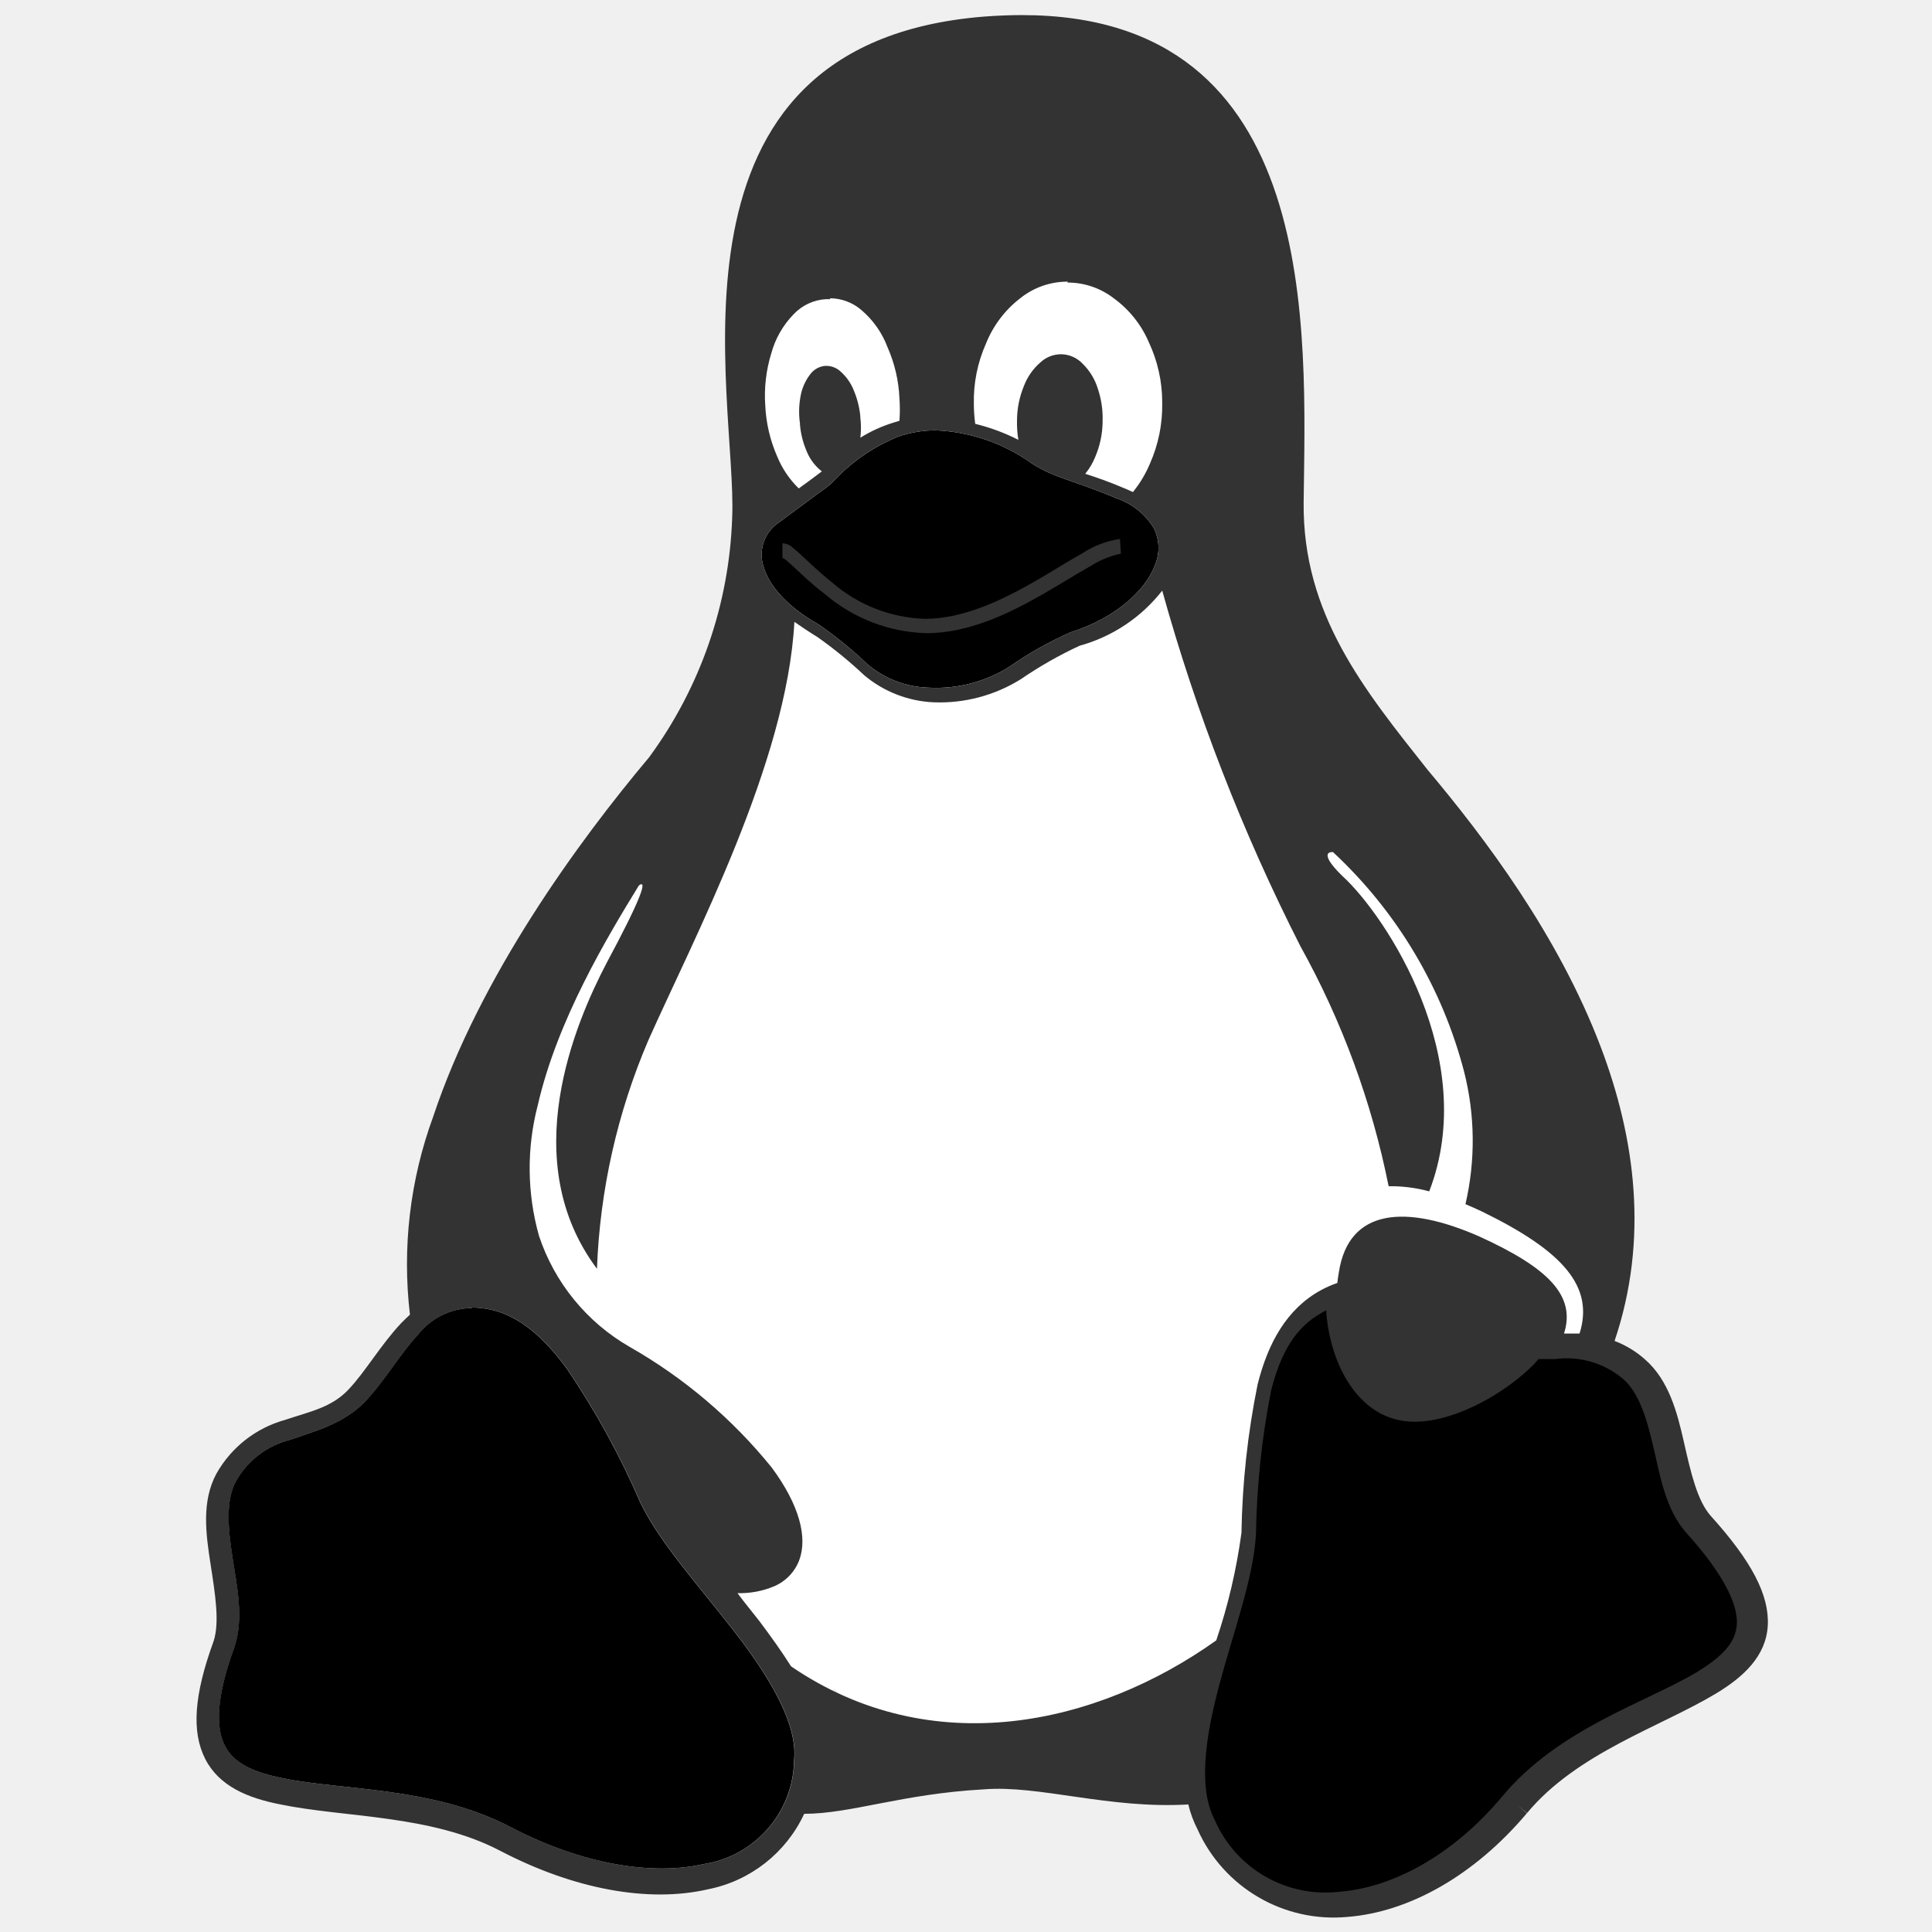
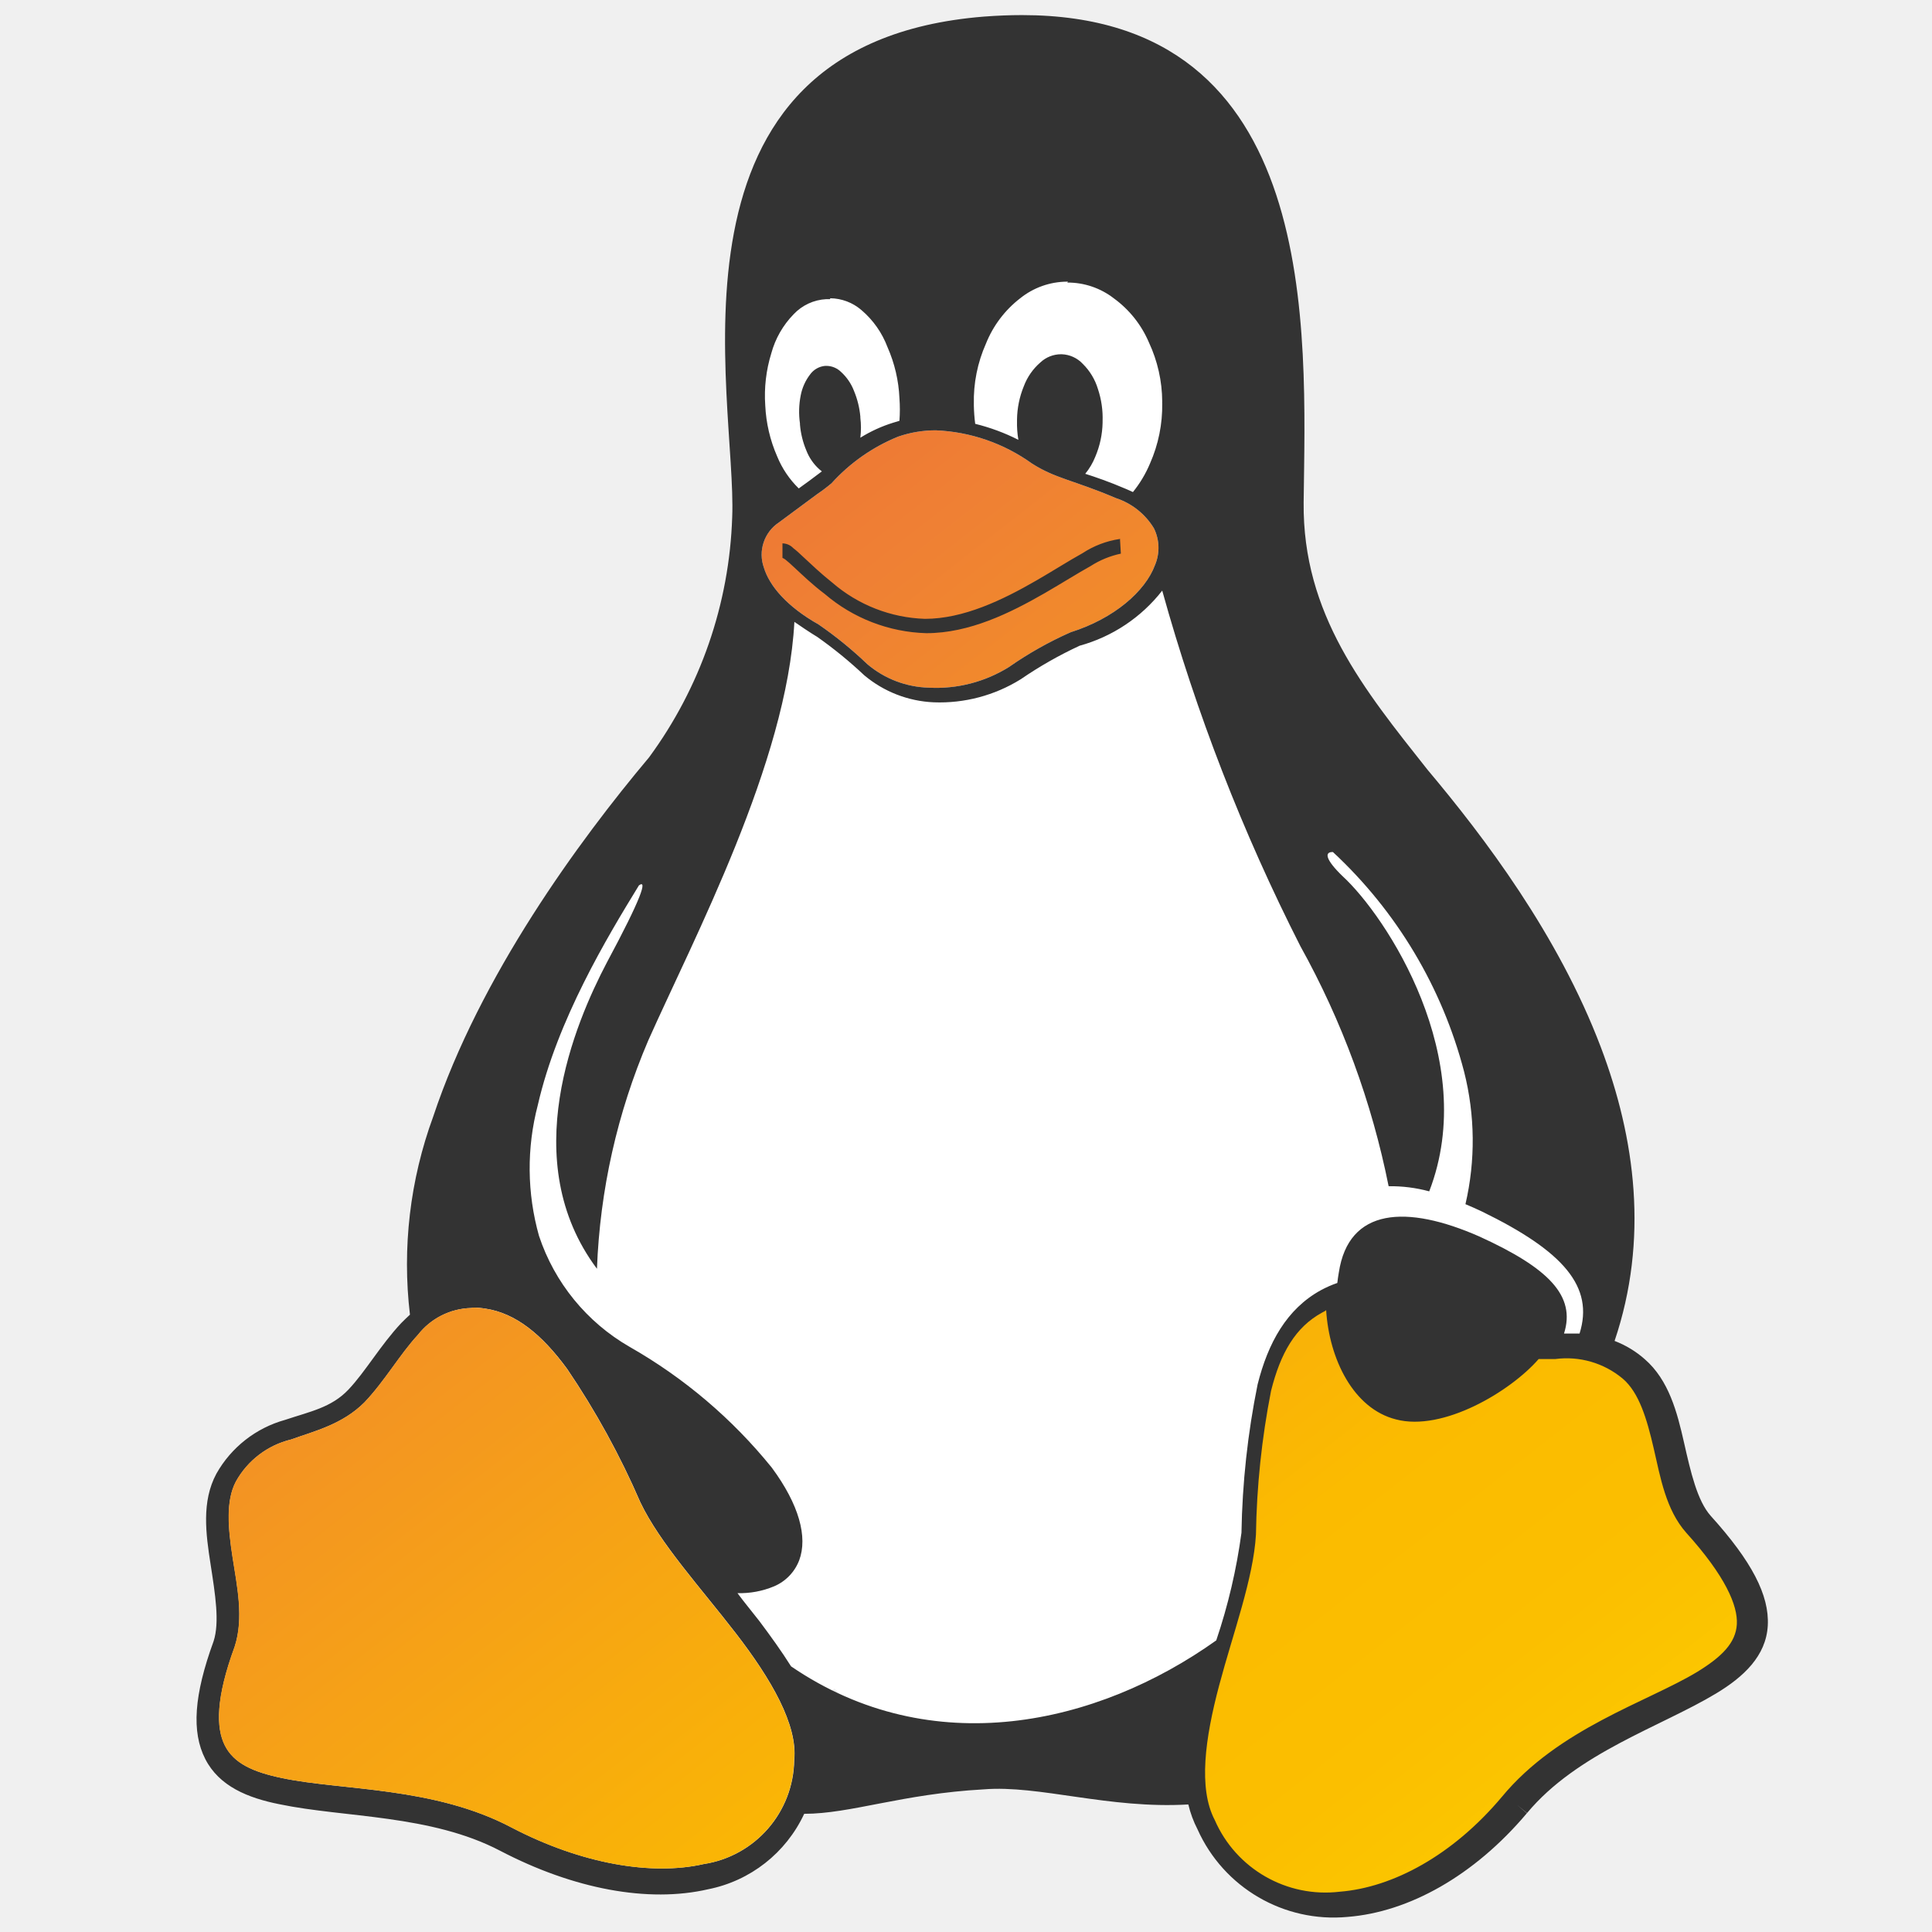
<svg xmlns="http://www.w3.org/2000/svg" xmlns:xlink="http://www.w3.org/1999/xlink" id="Layer_1" data-name="Layer 1" width="128" height="128">
  <defs>
    <linearGradient id="linear-gradient" x1="118.29" y1="136.84" x2="12.41" y2="1.31" gradientUnits="userSpaceOnUse">
-       <stop offset="0" stopColor="#ffe500" />
-       <stop offset=".03" stopColor="#fedd00" />
-       <stop offset=".11" stopColor="#fcca00" />
-       <stop offset=".19" stopColor="#fbbf00" />
-       <stop offset=".28" stopColor="#fbbb00" />
-       <stop offset=".67" stopColor="#ef8034" />
-       <stop offset=".89" stopColor="#ea6033" />
-       <stop offset="1" stopColor="#e63430" />
+       <stop offset="0" stop-color="#ffe500" />
+       <stop offset=".03" stop-color="#fedd00" />
+       <stop offset=".11" stop-color="#fcca00" />
+       <stop offset=".19" stop-color="#fbbf00" />
+       <stop offset=".28" stop-color="#fbbb00" />
+       <stop offset=".67" stop-color="#ef8034" />
+       <stop offset=".89" stop-color="#ea6033" />
+       <stop offset="1" stop-color="#e63430" />
    </linearGradient>
    <linearGradient id="linear-gradient-2" x1="133.07" y1="125.52" x2="27.19" y2="-10.01" xlink:href="#linear-gradient" />
    <linearGradient id="linear-gradient-3" x1="77.85" y1="169.26" x2="-28.94" y2="32.56" xlink:href="#linear-gradient" />
  </defs>
  <path d="M93.33 61.08c-1.69-10.86-5.7-19.87-11-25a17.63 17.63 0 0 0 2.4-8.88 17.85 17.85 0 1 0-32.5 10.14c-2.49 2.6-4.23 7.84-4.23 13.9 0 .72 0 1.42.08 2.11-9.94.39-17.93 13.81-17.93 30.32 0 16.75 8.23 30.33 18.38 30.33a12.26 12.26 0 0 0 6.76-2.13A12.85 12.85 0 0 0 65 116a13.56 13.56 0 0 0 7.18-2c5.73 0 10.94-4.1 14.86-10.82a13.33 13.33 0 0 0 3 .36c9.28 0 16.8-9.6 16.8-21.44-.03-10.4-5.84-19.1-13.51-21.02z" fill="#fff" />
  <path d="M88 85.71c.2 3.42 1.84 6.9 4.74 7.65 3.17.86 7.74-1.94 9.67-4.23h1.13a5.79 5.79 0 0 1 4.46 1.32c1.68 1.47 2 4.93 2.82 8.14a5.83 5.83 0 0 0 1.48 2.65c2.65 3 3.5 5.08 3.43 6.39s-1 2.28-2.69 3.34c-3.39 2.11-9.39 3.95-13.23 8.74-3.33 4.09-7.39 6.34-11 6.63a8.18 8.18 0 0 1-8.48-5c-1.13-2.22-.66-5.71.29-9.4s2.32-7.48 2.5-10.56a58.31 58.31 0 0 1 1-10c.64-2.66 1.65-4.46 3.44-5.47l.25-.13z" fill="url(#linear-gradient)" />
  <path d="M62 28.51a11.76 11.76 0 0 1 6.37 2.2c1.56 1 2.77 1.1 5.56 2.29a4.63 4.63 0 0 1 2.52 2 2.93 2.93 0 0 1 .07 2.44c-.64 1.73-2.7 3.54-5.59 4.45a24.14 24.14 0 0 0-4.08 2.3 9.12 9.12 0 0 1-5.31 1.37A6.56 6.56 0 0 1 57.46 44a26 26 0 0 0-3.23-2.63c-2.11-1.19-3.26-2.57-3.62-3.76a2.56 2.56 0 0 1 1-3l2.54-1.88a11.16 11.16 0 0 0 .94-.71 12.08 12.08 0 0 1 4.41-3.09 7.58 7.58 0 0 1 2.5-.42z" fill="url(#linear-gradient-2)" />
  <g id="g3998">
    <path id="path4004" d="M67.71 1q-1.21 0-2.53.1C42.94 2.89 48.84 26.39 48.51 34.26A28.44 28.44 0 0 1 43 50.18c-4.65 5.53-11.2 14.48-14.3 23.8a28.4 28.4 0 0 0-1.54 13.12c-.2.18-.39.37-.58.56-1.37 1.46-2.37 3.22-3.5 4.41s-2.55 1.45-4.19 2a7.53 7.53 0 0 0-4.55 3.56c-1 1.85-.7 4-.39 6s.61 3.85.2 5.11c-1.3 3.56-1.47 6-.55 7.8s2.81 2.58 4.94 3c4.27.89 10 .67 14.6 3.08l.39-.74-.39.74c4.88 2.55 9.82 3.46 13.77 2.55a8.94 8.94 0 0 0 6.37-5c3.09 0 6.47-1.32 11.89-1.62 3.68-.3 8.27 1.31 13.56 1a7.18 7.18 0 0 0 .61 1.65 9.88 9.88 0 0 0 9.94 5.8c4.06-.32 8.38-2.72 11.88-6.87l-.64-.54.65.53c3.33-4 8.85-5.71 12.52-7.92 1.83-1.1 3.32-2.49 3.43-4.5s-1.06-4.26-3.78-7.27c-.89-1-1.32-2.87-1.77-4.86s-1-4.13-2.6-5.52a6.57 6.57 0 0 0-2-1.21c2.27-6.72 1.38-13.41-.91-19.46-2.83-7.46-7.73-13.92-11.48-18.38-4.19-5.29-8.29-10.3-8.21-17.72C86.5 22 87.62 1 67.71 1zm3 17.72a5 5 0 0 1 3.09 1.05 7 7 0 0 1 2.32 2.92A9.37 9.37 0 0 1 77 26.6a.38.38 0 0 0 0 .11 9.5 9.5 0 0 1-.81 4 7.83 7.83 0 0 1-1.13 1.89l-.47-.21c-1.12-.48-2-.78-2.69-1a4.31 4.31 0 0 0 .67-1.14 6.07 6.07 0 0 0 .48-2.25v-.1a6.08 6.08 0 0 0-.31-2.13 3.92 3.92 0 0 0-1-1.66 2 2 0 0 0-1.4-.64h-.04a2 2 0 0 0-1.37.54 3.91 3.91 0 0 0-1.1 1.58 6.05 6.05 0 0 0-.45 2.2.49.49 0 0 0 0 .09 6.51 6.51 0 0 0 .09 1.26 13.34 13.34 0 0 0-2.86-1.06 11.09 11.09 0 0 1-.09-1.2v-.11a9.34 9.34 0 0 1 .8-4 7.14 7.14 0 0 1 2.26-3 5 5 0 0 1 3.12-1.11h.06zM55 19.76a3.22 3.22 0 0 1 2.08.79A6 6 0 0 1 58.8 23a9.39 9.39 0 0 1 .79 3.38 10 10 0 0 1 0 1.5l-.43.13A9.33 9.33 0 0 0 57 29a5.52 5.52 0 0 0 0-1.33.33.33 0 0 1 0-.07 5.79 5.79 0 0 0-.42-1.7 3.29 3.29 0 0 0-.86-1.26 1.4 1.4 0 0 0-.95-.4h-.1a1.38 1.38 0 0 0-1 .57 3.3 3.3 0 0 0-.62 1.38 5.54 5.54 0 0 0-.05 1.87v.07a5.63 5.63 0 0 0 .42 1.71 3.25 3.25 0 0 0 .86 1.25l.17.14-.84.63-.69.5a6.26 6.26 0 0 1-1.43-2.12 9.51 9.51 0 0 1-.79-3.38 9.48 9.48 0 0 1 .4-3.45 5.94 5.94 0 0 1 1.48-2.59 3.19 3.19 0 0 1 2.16-1H55zm7 8.75a11.76 11.76 0 0 1 6.37 2.2c1.56 1 2.77 1.1 5.56 2.29a4.63 4.63 0 0 1 2.52 2 2.93 2.93 0 0 1 .07 2.44c-.64 1.73-2.7 3.54-5.59 4.45a24.14 24.14 0 0 0-4.08 2.3 9.12 9.12 0 0 1-5.31 1.37A6.56 6.56 0 0 1 57.46 44a26 26 0 0 0-3.23-2.63c-2.11-1.19-3.26-2.57-3.62-3.76a2.56 2.56 0 0 1 1-3l2.54-1.88a11.16 11.16 0 0 0 .94-.71 12.08 12.08 0 0 1 4.41-3.09 7.58 7.58 0 0 1 2.5-.42zm12.18 7.2a6.14 6.14 0 0 0-2.46.94c-.92.51-1.95 1.17-3.06 1.81-2.25 1.3-4.83 2.54-7.38 2.54a9.87 9.87 0 0 1-6.14-2.4c-.77-.61-1.4-1.22-1.91-1.69-.25-.24-.47-.44-.68-.6a1 1 0 0 0-.71-.31v.72a2.13 2.13 0 0 1 0 .24 1 1 0 0 1 .19.11c.15.12.36.3.61.54.5.46 1.15 1.1 2 1.74a10.82 10.82 0 0 0 6.73 2.6c2.86 0 5.56-1.34 7.84-2.65 1.14-.66 2.17-1.31 3.05-1.8a6 6 0 0 1 2-.82l-.06-1zM77 39.13a127.1 127.1 0 0 0 9.15 23.55A54.89 54.89 0 0 1 92 78.59a9.77 9.77 0 0 1 2.69.34c3.39-8.78-2.87-18.25-5.74-20.88-1.16-1.12-1.21-1.62-.64-1.6A30.25 30.25 0 0 1 97 71a18.59 18.59 0 0 1 .09 8.78q.53.22 1.08.48c5.44 2.65 7.45 5 6.48 8.09h-1.03c.79-2.49-1-4.33-5.61-6.43-4.82-2.12-8.66-1.91-9.31 2.39q-.06.34-.1.69a7.14 7.14 0 0 0-1.09.48c-2.26 1.24-3.5 3.49-4.19 6.24a54 54 0 0 0-1.07 9.83 38.13 38.13 0 0 1-1.67 7.13c-7.9 5.63-18.86 8.08-28.17 1.72-.63-1-1.35-2-2.1-3-.48-.62-1-1.24-1.45-1.85a5.87 5.87 0 0 0 2.42-.45 3.06 3.06 0 0 0 1.67-1.73c.57-1.53 0-3.68-1.82-6.14a33.31 33.31 0 0 0-9.42-8 13.33 13.33 0 0 1-6-7.35 16.51 16.51 0 0 1-.08-8.66c1.29-5.64 4.59-11.12 6.7-14.56.57-.42.2.78-2.13 5.12-2.1 4-6 13.13-.65 20.28a42.51 42.51 0 0 1 3.4-15.13c3-6.74 9.19-18.42 9.68-27.73.25.18 1.13.77 1.52 1a28.33 28.33 0 0 1 3.11 2.54 7.67 7.67 0 0 0 4.6 1.79A10.17 10.17 0 0 0 67.63 45a26.88 26.88 0 0 1 3.9-2.22A10.47 10.47 0 0 0 77 39.13zm10.86 47.66c.2 3.24 1.8 6.54 4.63 7.25 3.1.82 7.57-1.84 9.45-4h1.1a5.79 5.79 0 0 1 4.46 1.29c1.09.92 1.61 2.67 2.06 4.62s.81 4.08 2.16 5.6c2.59 2.87 3.42 4.82 3.35 6.06s-1 2.16-2.63 3.16c-3.31 2-9.19 3.74-12.94 8.28-3.26 3.88-7.23 6-10.73 6.28a8 8 0 0 1-8.29-4.75c-1.1-2.1-.64-5.41.29-8.91s2.27-7.08 2.44-10a53.57 53.57 0 0 1 1-9.52c.63-2.52 1.62-4.22 3.37-5.18l.24-.13zm-56.54-.16a5.72 5.72 0 0 1 .84.07c2 .3 3.74 1.7 5.42 4a53.81 53.81 0 0 1 4.85 8.84c1.29 2.7 4 5.66 6.33 8.68s4.1 6.06 3.86 8.38a7.07 7.07 0 0 1-6 6.9c-3.43.78-8.08 0-12.72-2.42-5.14-2.72-11.25-2.45-15.17-3.27-2-.41-3.24-1-3.83-2.17s-.6-3.14.65-6.54c.62-1.9.16-4-.14-5.94s-.45-3.73.22-5a5.72 5.72 0 0 1 3.66-2.79c1.56-.56 3.4-1 4.86-2.46 1.35-1.42 2.36-3.2 3.54-4.47a4.62 4.62 0 0 1 3.51-1.78h.05z" fill="#333" />
  </g>
  <path d="M31.31 86.63a5.72 5.72 0 0 1 .84.07c2 .3 3.74 1.7 5.42 4a53.81 53.81 0 0 1 4.85 8.84c1.29 2.7 4 5.66 6.33 8.68s4.1 6.06 3.86 8.38a7.07 7.07 0 0 1-6 6.9c-3.43.78-8.08 0-12.72-2.42-5.14-2.72-11.25-2.45-15.17-3.27-2-.41-3.24-1-3.83-2.17s-.6-3.14.65-6.54c.62-1.9.16-4-.14-5.94s-.45-3.73.22-5a5.72 5.72 0 0 1 3.66-2.79c1.56-.56 3.4-1 4.86-2.46 1.35-1.42 2.36-3.2 3.54-4.47a4.62 4.62 0 0 1 3.51-1.78h.05z" fill="url(#linear-gradient-3)" />
</svg>
